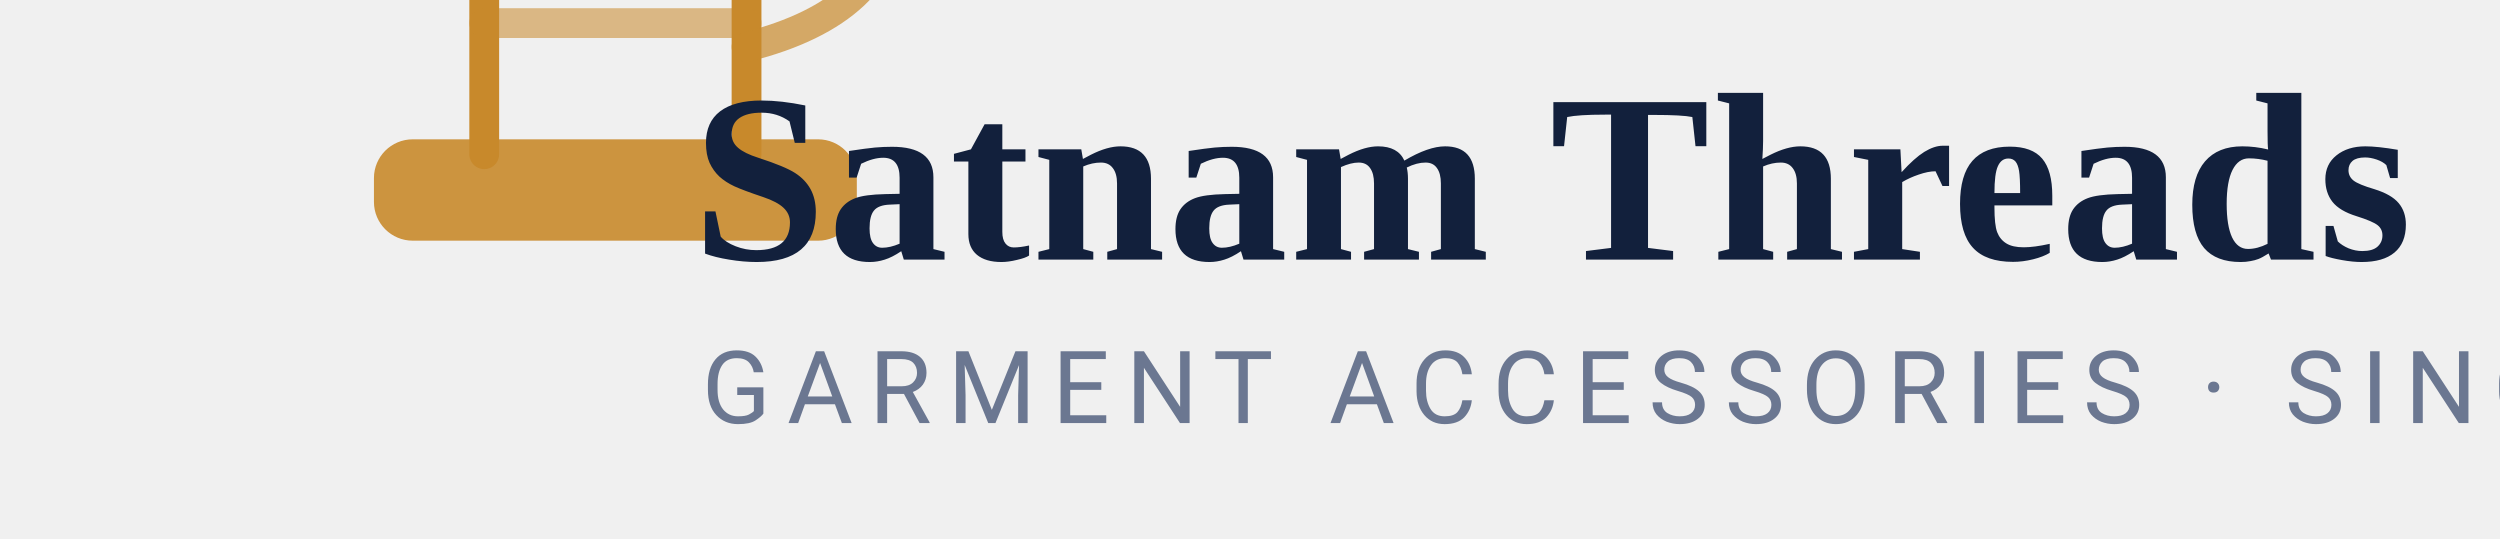
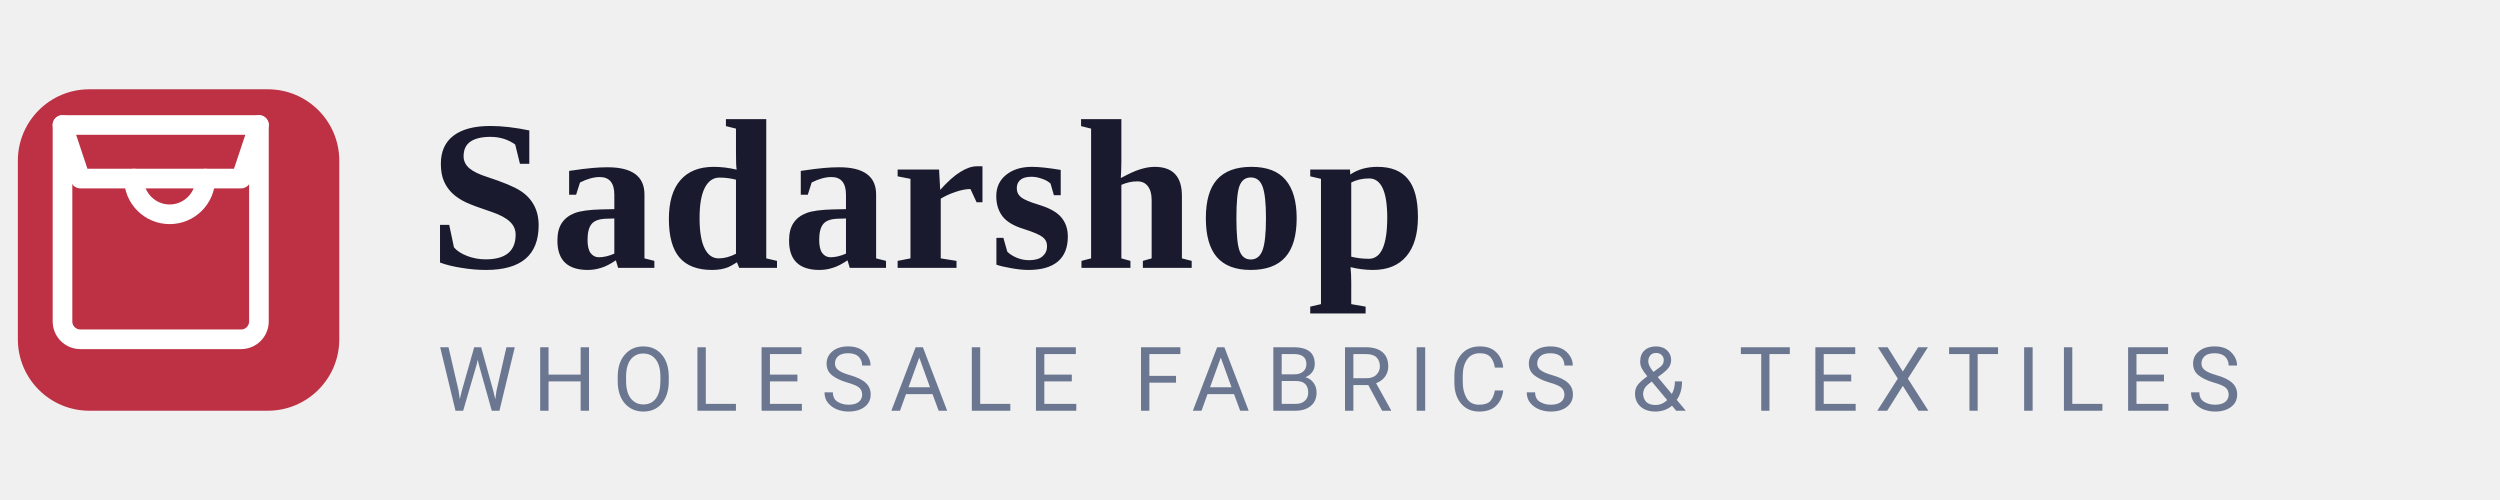
- <svg xmlns="http://www.w3.org/2000/svg" viewBox="0 0 260 56" width="260" height="56">
-   <g color="#C8892B" transform="translate(2 -72) scale(.62)">
-     <g stroke="currentColor" stroke-width="5" fill="none" stroke-linecap="round">
-       <rect x="62" y="46" width="76" height="12" rx="4" fill="currentColor" opacity=".9" />
-       <rect x="62" y="142" width="76" height="12" rx="4" fill="currentColor" opacity=".9" />
-       <path d="M78 58v84M122 58v84" />
-       <path d="M78 72h44M78 88h44M78 104h44M78 120h44" opacity=".55" />
-       <path d="M122 80c16 4 24 12 24 22s-8 18-24 22" opacity=".7" />
-     </g>
+ <svg xmlns="http://www.w3.org/2000/svg" viewBox="0 0 280 56" width="280" height="56">
+   <rect x="2" y="10" width="36" height="36" rx="8" fill="#BE3144" />
+   <g stroke="#fff" stroke-width="2.2" fill="none" stroke-linecap="round" stroke-linejoin="round">
+     <path d="M9 20L7 14h22l-2 6z" />
+     <path d="M7 14v22a2 2 0 002 2h18a2 2 0 002-2V14" />
+     <path d="M23 20a4 4 0 01-8 0" />
  </g>
-   <text x="72" y="27" font-family="Georgia,'Times New Roman',serif" font-size="25" font-weight="700" fill="#12203C" letter-spacing=".2">Satnam Threads</text>
-   <text x="73" y="44" font-family="ui-sans-serif,-apple-system,Segoe UI,Roboto,Arial,sans-serif" font-size="10.5" fill="#6B7791" letter-spacing="1.7">GARMENT ACCESSORIES · SINCE 1993</text>
+   <text x="48" y="30" font-family="Georgia,'Times New Roman',serif" font-size="24" font-weight="700" fill="#1a1a2e" letter-spacing="0.3">Sadarshop</text>
+   <text x="49" y="46" font-family="ui-sans-serif,-apple-system,'Segoe UI',Roboto,Arial,sans-serif" font-size="10" fill="#6B7791" letter-spacing="1.8">WHOLESALE FABRICS &amp; TEXTILES</text>
</svg>
